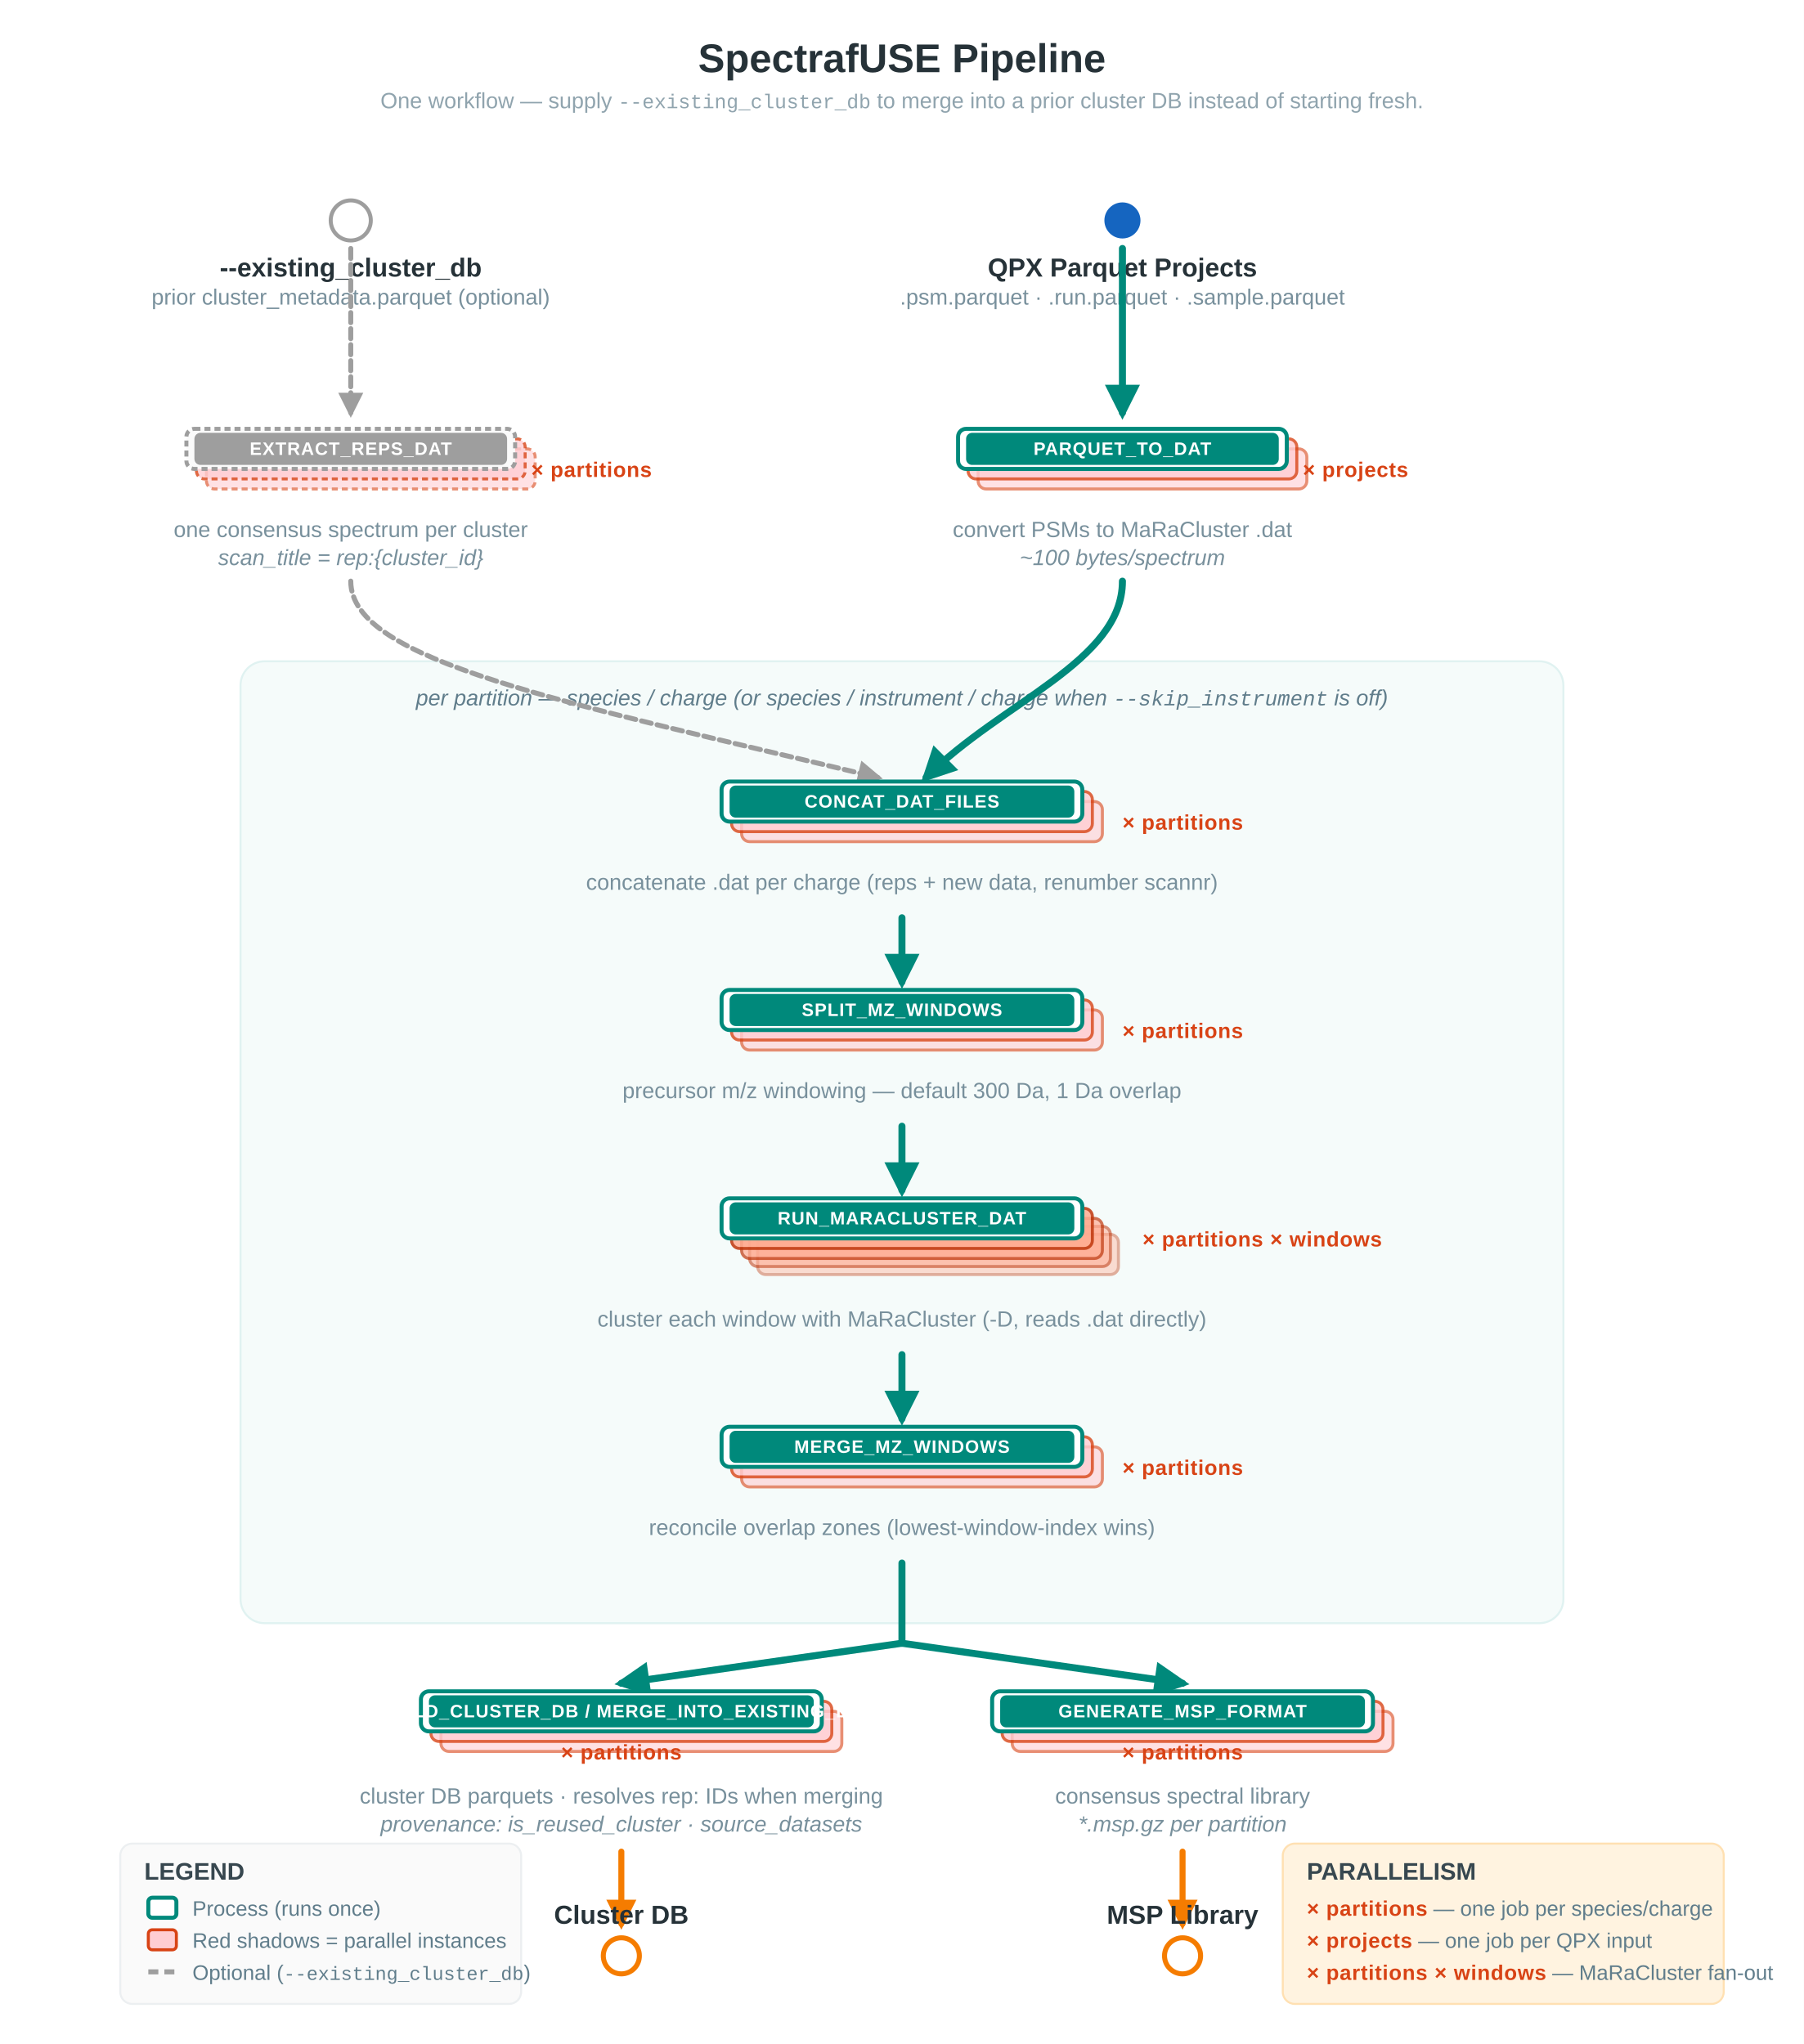
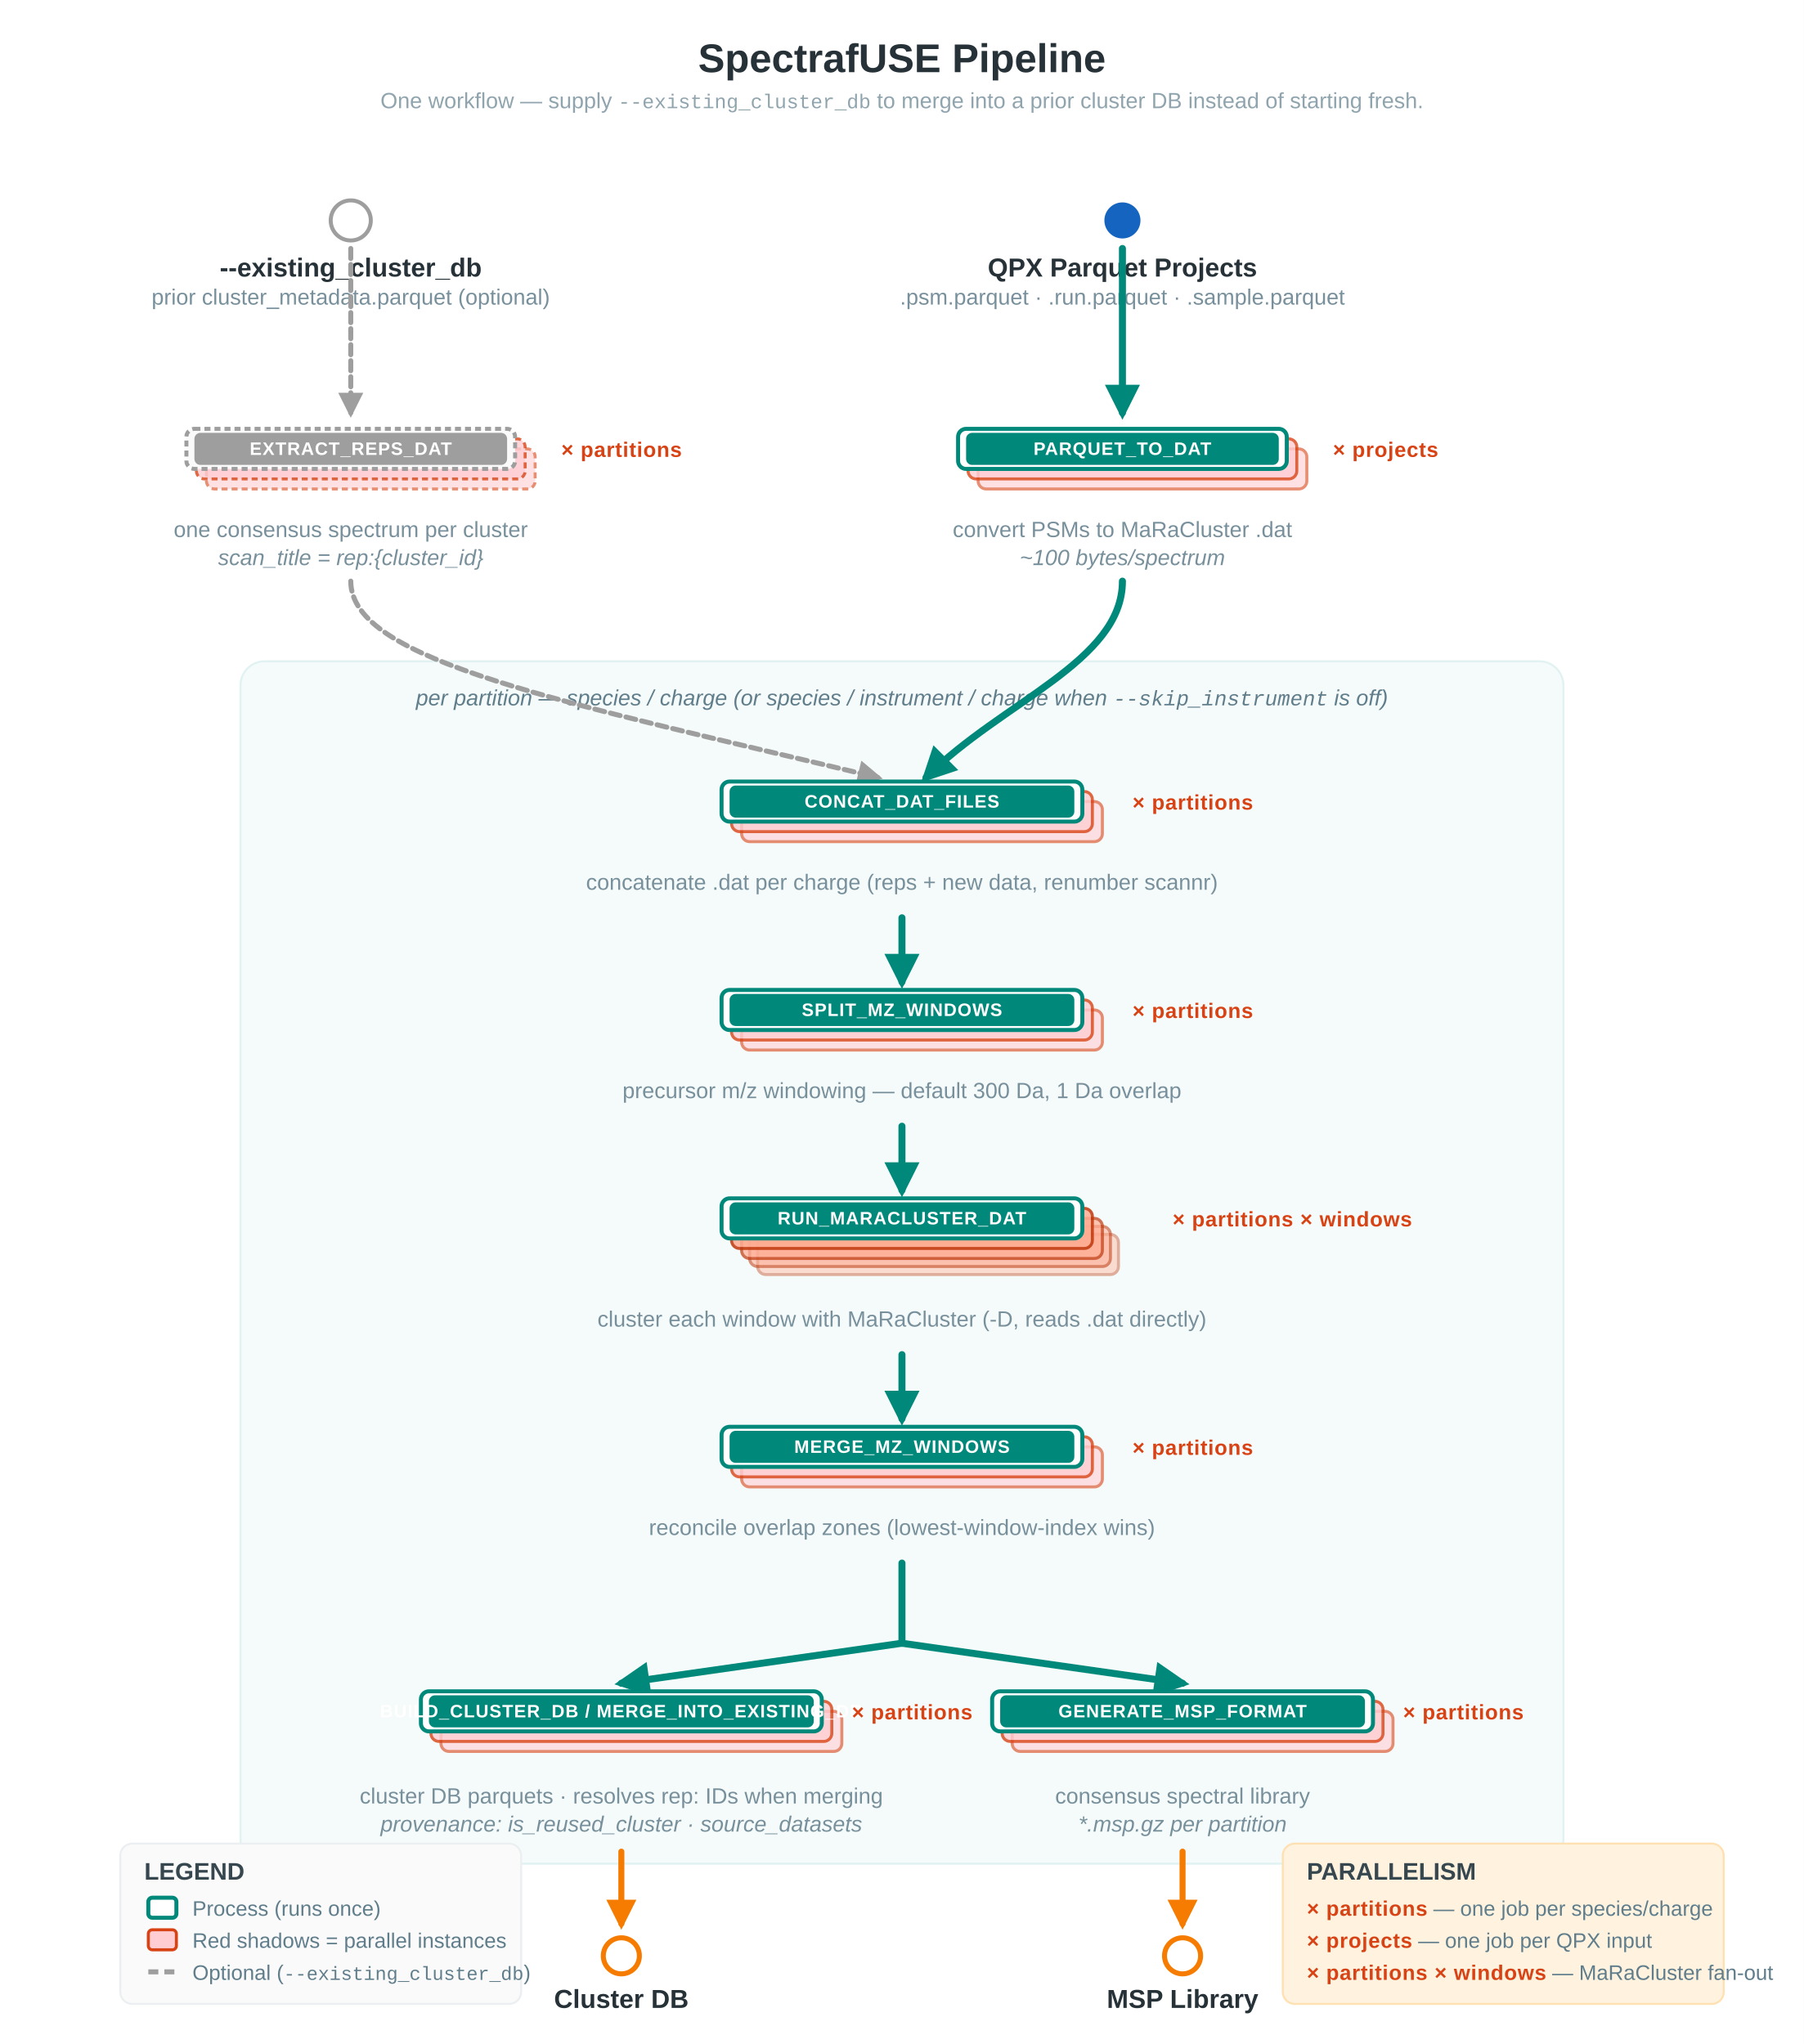
<svg xmlns="http://www.w3.org/2000/svg" viewBox="0 0 900 1020" width="900" height="1020">
  <defs>
    <style>
      .title     { font-family: 'Helvetica Neue', Arial, sans-serif; font-size: 20px; font-weight: 700; fill: #263238; }
      .subtitle  { font-family: 'Helvetica Neue', Arial, sans-serif; font-size: 11px; fill: #90A4AE; }
      .label     { font-family: 'Helvetica Neue', Arial, sans-serif; font-size: 13px; font-weight: 600; fill: #263238; }
      .sublabel  { font-family: 'Helvetica Neue', Arial, sans-serif; font-size: 11px; fill: #78909C; }
      .badge     { font-family: 'Helvetica Neue', Arial, sans-serif; font-size: 9px; font-weight: 700; fill: #fff; letter-spacing: 0.4px; }
      .opt-badge { font-family: 'Helvetica Neue', Arial, sans-serif; font-size: 9px; font-weight: 700; fill: #fff; letter-spacing: 0.4px; }
      .caption   { font-family: 'Helvetica Neue', Arial, sans-serif; font-size: 11px; font-style: italic; fill: #607D8B; }
      .parallel-note { font-family: 'Helvetica Neue', Arial, sans-serif; font-size: 10.5px; font-weight: 700; fill: #D84315; letter-spacing: 0.3px; }
      .legend-title  { font-family: 'Helvetica Neue', Arial, sans-serif; font-size: 12px; font-weight: 700; fill: #37474F; }
      .legend-text   { font-family: 'Helvetica Neue', Arial, sans-serif; font-size: 10.5px; fill: #607D8B; }
    </style>
    <marker id="arrow-main" viewBox="0 0 10 10" refX="8" refY="5" markerWidth="5" markerHeight="5" orient="auto">
      <path d="M0,0 L10,5 L0,10 z" fill="#00897B" />
    </marker>
    <marker id="arrow-opt" viewBox="0 0 10 10" refX="8" refY="5" markerWidth="5" markerHeight="5" orient="auto">
      <path d="M0,0 L10,5 L0,10 z" fill="#9E9E9E" />
    </marker>
    <marker id="arrow-out" viewBox="0 0 10 10" refX="8" refY="5" markerWidth="5" markerHeight="5" orient="auto">
      <path d="M0,0 L10,5 L0,10 z" fill="#F57C00" />
    </marker>
  </defs>
  <rect width="900" height="1020" fill="#ffffff" />
  <text x="450" y="36" text-anchor="middle" class="title">SpectrafUSE Pipeline</text>
  <text x="450" y="54" text-anchor="middle" class="subtitle">One workflow — supply <tspan font-family="'Courier New', monospace" font-size="10">--existing_cluster_db</tspan> to merge into a prior cluster DB instead of starting fresh.</text>
  <g transform="translate(175, 110)">
    <circle cx="0" cy="0" r="10" fill="none" stroke="#9E9E9E" stroke-width="2" />
    <text x="0" y="28" text-anchor="middle" class="label" fill="#616161">--existing_cluster_db</text>
    <text x="0" y="42" text-anchor="middle" class="sublabel">prior cluster_metadata.parquet (optional)</text>
  </g>
  <g transform="translate(560, 110)">
    <circle cx="0" cy="0" r="10" fill="#1565C0" stroke="#fff" stroke-width="2" />
    <text x="0" y="28" text-anchor="middle" class="label" fill="#1565C0">QPX Parquet Projects</text>
    <text x="0" y="42" text-anchor="middle" class="sublabel">.psm.parquet · .run.parquet · .sample.parquet</text>
  </g>
  <line x1="175" y1="124" x2="175" y2="206" stroke="#9E9E9E" stroke-width="2.5" stroke-linecap="round" stroke-dasharray="5,3" marker-end="url(#arrow-opt)" />
  <line x1="560" y1="124" x2="560" y2="206" stroke="#00897B" stroke-width="3.5" stroke-linecap="round" marker-end="url(#arrow-main)" />
  <g transform="translate(175, 224)">
    <rect x="-82" y="-10" width="164" height="20" rx="4" fill="#FFCDD2" stroke="#D84315" stroke-width="1.5" stroke-dasharray="3,2" transform="translate(10, 10)" opacity="0.6" />
    <rect x="-82" y="-10" width="164" height="20" rx="4" fill="#FFCDD2" stroke="#D84315" stroke-width="1.5" stroke-dasharray="3,2" transform="translate(5, 5)" opacity="0.8" />
    <rect x="-82" y="-10" width="164" height="20" rx="4" fill="#FAFAFA" stroke="#9E9E9E" stroke-width="2" stroke-dasharray="3,2" />
    <rect x="-78" y="-8" width="156" height="16" rx="3" fill="#9E9E9E" />
    <text x="0" y="3" text-anchor="middle" class="opt-badge">EXTRACT_REPS_DAT</text>
  </g>
  <text x="175" y="268" text-anchor="middle" class="sublabel">one consensus spectrum per cluster</text>
  <text x="175" y="282" text-anchor="middle" class="sublabel" font-style="italic">scan_title = rep:{cluster_id}</text>
-   <text x="265" y="238" class="parallel-note">× partitions</text>
+   <text x="280" y="228" class="parallel-note">× partitions</text>
  <g transform="translate(560, 224)">
    <rect x="-82" y="-10" width="164" height="20" rx="4" fill="#FFCDD2" stroke="#D84315" stroke-width="1.5" transform="translate(10, 10)" opacity="0.6" />
    <rect x="-82" y="-10" width="164" height="20" rx="4" fill="#FFCDD2" stroke="#D84315" stroke-width="1.5" transform="translate(5, 5)" opacity="0.8" />
    <rect x="-82" y="-10" width="164" height="20" rx="4" fill="#fff" stroke="#00897B" stroke-width="2" />
    <rect x="-78" y="-8" width="156" height="16" rx="3" fill="#00897B" />
    <text x="0" y="3" text-anchor="middle" class="badge">PARQUET_TO_DAT</text>
  </g>
  <text x="560" y="268" text-anchor="middle" class="sublabel">convert PSMs to MaRaCluster .dat</text>
  <text x="560" y="282" text-anchor="middle" class="sublabel" font-style="italic">~100 bytes/spectrum</text>
-   <text x="650" y="238" class="parallel-note">× projects</text>
-   <rect x="120" y="330" width="660" height="480" rx="12" fill="#F5FBFA" stroke="#E0F2F1" stroke-width="1" />
+   <text x="665" y="228" class="parallel-note">× projects</text>
+   <rect x="120" y="330" width="660" height="600" rx="12" fill="#F5FBFA" stroke="#E0F2F1" stroke-width="1" />
  <text x="450" y="352" text-anchor="middle" class="caption">per partition — species / charge (or species / instrument / charge when <tspan font-family="'Courier New', monospace" font-size="10.5">--skip_instrument</tspan> is off)</text>
  <path d="M 175,290 C 175,330 280,350 438,388" fill="none" stroke="#9E9E9E" stroke-width="2.5" stroke-linecap="round" stroke-dasharray="5,3" marker-end="url(#arrow-opt)" />
  <path d="M 560,290 C 560,330 500,350 462,388" fill="none" stroke="#00897B" stroke-width="3.5" stroke-linecap="round" marker-end="url(#arrow-main)" />
  <g transform="translate(450, 400)">
    <rect x="-90" y="-10" width="180" height="20" rx="4" fill="#FFCDD2" stroke="#D84315" stroke-width="1.5" transform="translate(10, 10)" opacity="0.6" />
    <rect x="-90" y="-10" width="180" height="20" rx="4" fill="#FFCDD2" stroke="#D84315" stroke-width="1.5" transform="translate(5, 5)" opacity="0.8" />
    <rect x="-90" y="-10" width="180" height="20" rx="4" fill="#fff" stroke="#00897B" stroke-width="2" />
    <rect x="-86" y="-8" width="172" height="16" rx="3" fill="#00897B" />
    <text x="0" y="3" text-anchor="middle" class="badge">CONCAT_DAT_FILES</text>
  </g>
  <text x="450" y="444" text-anchor="middle" class="sublabel">concatenate .dat per charge (reps + new data, renumber scannr)</text>
-   <text x="560" y="414" class="parallel-note">× partitions</text>
+   <text x="565" y="404" class="parallel-note">× partitions</text>
  <line x1="450" y1="458" x2="450" y2="490" stroke="#00897B" stroke-width="3.5" stroke-linecap="round" marker-end="url(#arrow-main)" />
  <g transform="translate(450, 504)">
    <rect x="-90" y="-10" width="180" height="20" rx="4" fill="#FFCDD2" stroke="#D84315" stroke-width="1.5" transform="translate(10, 10)" opacity="0.6" />
    <rect x="-90" y="-10" width="180" height="20" rx="4" fill="#FFCDD2" stroke="#D84315" stroke-width="1.5" transform="translate(5, 5)" opacity="0.8" />
    <rect x="-90" y="-10" width="180" height="20" rx="4" fill="#fff" stroke="#00897B" stroke-width="2" />
    <rect x="-86" y="-8" width="172" height="16" rx="3" fill="#00897B" />
    <text x="0" y="3" text-anchor="middle" class="badge">SPLIT_MZ_WINDOWS</text>
  </g>
  <text x="450" y="548" text-anchor="middle" class="sublabel">precursor m/z windowing — default 300 Da, 1 Da overlap</text>
-   <text x="560" y="518" class="parallel-note">× partitions</text>
+   <text x="565" y="508" class="parallel-note">× partitions</text>
  <line x1="450" y1="562" x2="450" y2="594" stroke="#00897B" stroke-width="3.5" stroke-linecap="round" marker-end="url(#arrow-main)" />
  <g transform="translate(450, 608)">
    <rect x="-90" y="-10" width="180" height="20" rx="4" fill="#FFAB91" stroke="#BF360C" stroke-width="1.5" transform="translate(18, 18)" opacity="0.4" />
    <rect x="-90" y="-10" width="180" height="20" rx="4" fill="#FFAB91" stroke="#BF360C" stroke-width="1.5" transform="translate(14, 14)" opacity="0.55" />
    <rect x="-90" y="-10" width="180" height="20" rx="4" fill="#FFAB91" stroke="#BF360C" stroke-width="1.5" transform="translate(10, 10)" opacity="0.7" />
    <rect x="-90" y="-10" width="180" height="20" rx="4" fill="#FFAB91" stroke="#BF360C" stroke-width="1.5" transform="translate(5, 5)" opacity="0.85" />
    <rect x="-90" y="-10" width="180" height="20" rx="4" fill="#fff" stroke="#00897B" stroke-width="2" />
    <rect x="-86" y="-8" width="172" height="16" rx="3" fill="#00897B" />
    <text x="0" y="3" text-anchor="middle" class="badge">RUN_MARACLUSTER_DAT</text>
  </g>
  <text x="450" y="662" text-anchor="middle" class="sublabel">cluster each window with MaRaCluster (-D, reads .dat directly)</text>
-   <text x="570" y="622" class="parallel-note" fill="#BF360C">× partitions × windows</text>
+   <text x="585" y="612" class="parallel-note" fill="#BF360C">× partitions × windows</text>
  <line x1="450" y1="676" x2="450" y2="708" stroke="#00897B" stroke-width="3.5" stroke-linecap="round" marker-end="url(#arrow-main)" />
  <g transform="translate(450, 722)">
    <rect x="-90" y="-10" width="180" height="20" rx="4" fill="#FFCDD2" stroke="#D84315" stroke-width="1.5" transform="translate(10, 10)" opacity="0.6" />
    <rect x="-90" y="-10" width="180" height="20" rx="4" fill="#FFCDD2" stroke="#D84315" stroke-width="1.5" transform="translate(5, 5)" opacity="0.8" />
    <rect x="-90" y="-10" width="180" height="20" rx="4" fill="#fff" stroke="#00897B" stroke-width="2" />
    <rect x="-86" y="-8" width="172" height="16" rx="3" fill="#00897B" />
    <text x="0" y="3" text-anchor="middle" class="badge">MERGE_MZ_WINDOWS</text>
  </g>
  <text x="450" y="766" text-anchor="middle" class="sublabel">reconcile overlap zones (lowest-window-index wins)</text>
-   <text x="560" y="736" class="parallel-note">× partitions</text>
+   <text x="565" y="726" class="parallel-note">× partitions</text>
  <line x1="450" y1="780" x2="450" y2="820" stroke="#00897B" stroke-width="3.5" stroke-linecap="round" />
  <path d="M 450,820 L 310,840" fill="none" stroke="#00897B" stroke-width="3.5" stroke-linecap="round" marker-end="url(#arrow-main)" />
  <path d="M 450,820 L 590,840" fill="none" stroke="#00897B" stroke-width="3.5" stroke-linecap="round" marker-end="url(#arrow-main)" />
  <g transform="translate(310, 854)">
    <rect x="-100" y="-10" width="200" height="20" rx="4" fill="#FFCDD2" stroke="#D84315" stroke-width="1.5" transform="translate(10, 10)" opacity="0.6" />
    <rect x="-100" y="-10" width="200" height="20" rx="4" fill="#FFCDD2" stroke="#D84315" stroke-width="1.5" transform="translate(5, 5)" opacity="0.8" />
    <rect x="-100" y="-10" width="200" height="20" rx="4" fill="#fff" stroke="#00897B" stroke-width="2" />
    <rect x="-96" y="-8" width="192" height="16" rx="3" fill="#00897B" />
    <text x="0" y="3" text-anchor="middle" class="badge">BUILD_CLUSTER_DB / MERGE_INTO_EXISTING_DB</text>
  </g>
  <text x="310" y="900" text-anchor="middle" class="sublabel">cluster DB parquets · resolves rep: IDs when merging</text>
  <text x="310" y="914" text-anchor="middle" class="sublabel" font-style="italic">provenance: is_reused_cluster · source_datasets</text>
-   <text x="310" y="878" text-anchor="middle" class="parallel-note">× partitions</text>
+   <text x="425" y="858" class="parallel-note">× partitions</text>
  <g transform="translate(590, 854)">
    <rect x="-95" y="-10" width="190" height="20" rx="4" fill="#FFCDD2" stroke="#D84315" stroke-width="1.5" transform="translate(10, 10)" opacity="0.6" />
    <rect x="-95" y="-10" width="190" height="20" rx="4" fill="#FFCDD2" stroke="#D84315" stroke-width="1.5" transform="translate(5, 5)" opacity="0.8" />
    <rect x="-95" y="-10" width="190" height="20" rx="4" fill="#fff" stroke="#00897B" stroke-width="2" />
    <rect x="-91" y="-8" width="182" height="16" rx="3" fill="#00897B" />
    <text x="0" y="3" text-anchor="middle" class="badge">GENERATE_MSP_FORMAT</text>
  </g>
  <text x="590" y="900" text-anchor="middle" class="sublabel">consensus spectral library</text>
  <text x="590" y="914" text-anchor="middle" class="sublabel" font-style="italic">*.msp.gz per partition</text>
-   <text x="590" y="878" text-anchor="middle" class="parallel-note">× partitions</text>
+   <text x="700" y="858" class="parallel-note">× partitions</text>
  <line x1="310" y1="924" x2="310" y2="960" stroke="#F57C00" stroke-width="3" stroke-linecap="round" marker-end="url(#arrow-out)" />
  <line x1="590" y1="924" x2="590" y2="960" stroke="#F57C00" stroke-width="3" stroke-linecap="round" marker-end="url(#arrow-out)" />
  <g transform="translate(310, 976)">
    <circle cx="0" cy="0" r="9" fill="none" stroke="#F57C00" stroke-width="2.5" />
-     <text x="0" y="-16" text-anchor="middle" class="label" fill="#F57C00">Cluster DB</text>
+     <text x="0" y="26" text-anchor="middle" class="label" fill="#F57C00">Cluster DB</text>
  </g>
  <g transform="translate(590, 976)">
    <circle cx="0" cy="0" r="9" fill="none" stroke="#F57C00" stroke-width="2.5" />
-     <text x="0" y="-16" text-anchor="middle" class="label" fill="#F57C00">MSP Library</text>
+     <text x="0" y="26" text-anchor="middle" class="label" fill="#F57C00">MSP Library</text>
  </g>
  <g transform="translate(60, 920)">
    <rect x="0" y="0" width="200" height="80" rx="6" fill="#FAFAFA" stroke="#ECEFF1" stroke-width="1" />
    <text x="12" y="18" class="legend-title">LEGEND</text>
    <rect x="14" y="27" width="14" height="10" rx="2" fill="#fff" stroke="#00897B" stroke-width="2" />
    <text x="36" y="36" class="legend-text">Process (runs once)</text>
    <rect x="14" y="43" width="14" height="10" rx="2" fill="#FFCDD2" stroke="#D84315" stroke-width="1.5" />
    <text x="36" y="52" class="legend-text">Red shadows = parallel instances</text>
    <line x1="14" y1="64" x2="28" y2="64" stroke="#9E9E9E" stroke-width="2.5" stroke-dasharray="5,3" />
    <text x="36" y="68" class="legend-text">Optional (<tspan font-family="'Courier New', monospace" font-size="9.5">--existing_cluster_db</tspan>)</text>
  </g>
  <g transform="translate(640, 920)">
    <rect x="0" y="0" width="220" height="80" rx="6" fill="#FFF3E0" stroke="#FFE0B2" stroke-width="1" />
    <text x="12" y="18" class="legend-title" fill="#BF360C">PARALLELISM</text>
    <text x="12" y="36" class="legend-text">
      <tspan class="parallel-note">× partitions</tspan> — one job per species/charge</text>
    <text x="12" y="52" class="legend-text">
      <tspan class="parallel-note">× projects</tspan> — one job per QPX input</text>
    <text x="12" y="68" class="legend-text">
      <tspan class="parallel-note" fill="#BF360C">× partitions × windows</tspan> — MaRaCluster fan-out</text>
  </g>
</svg>
